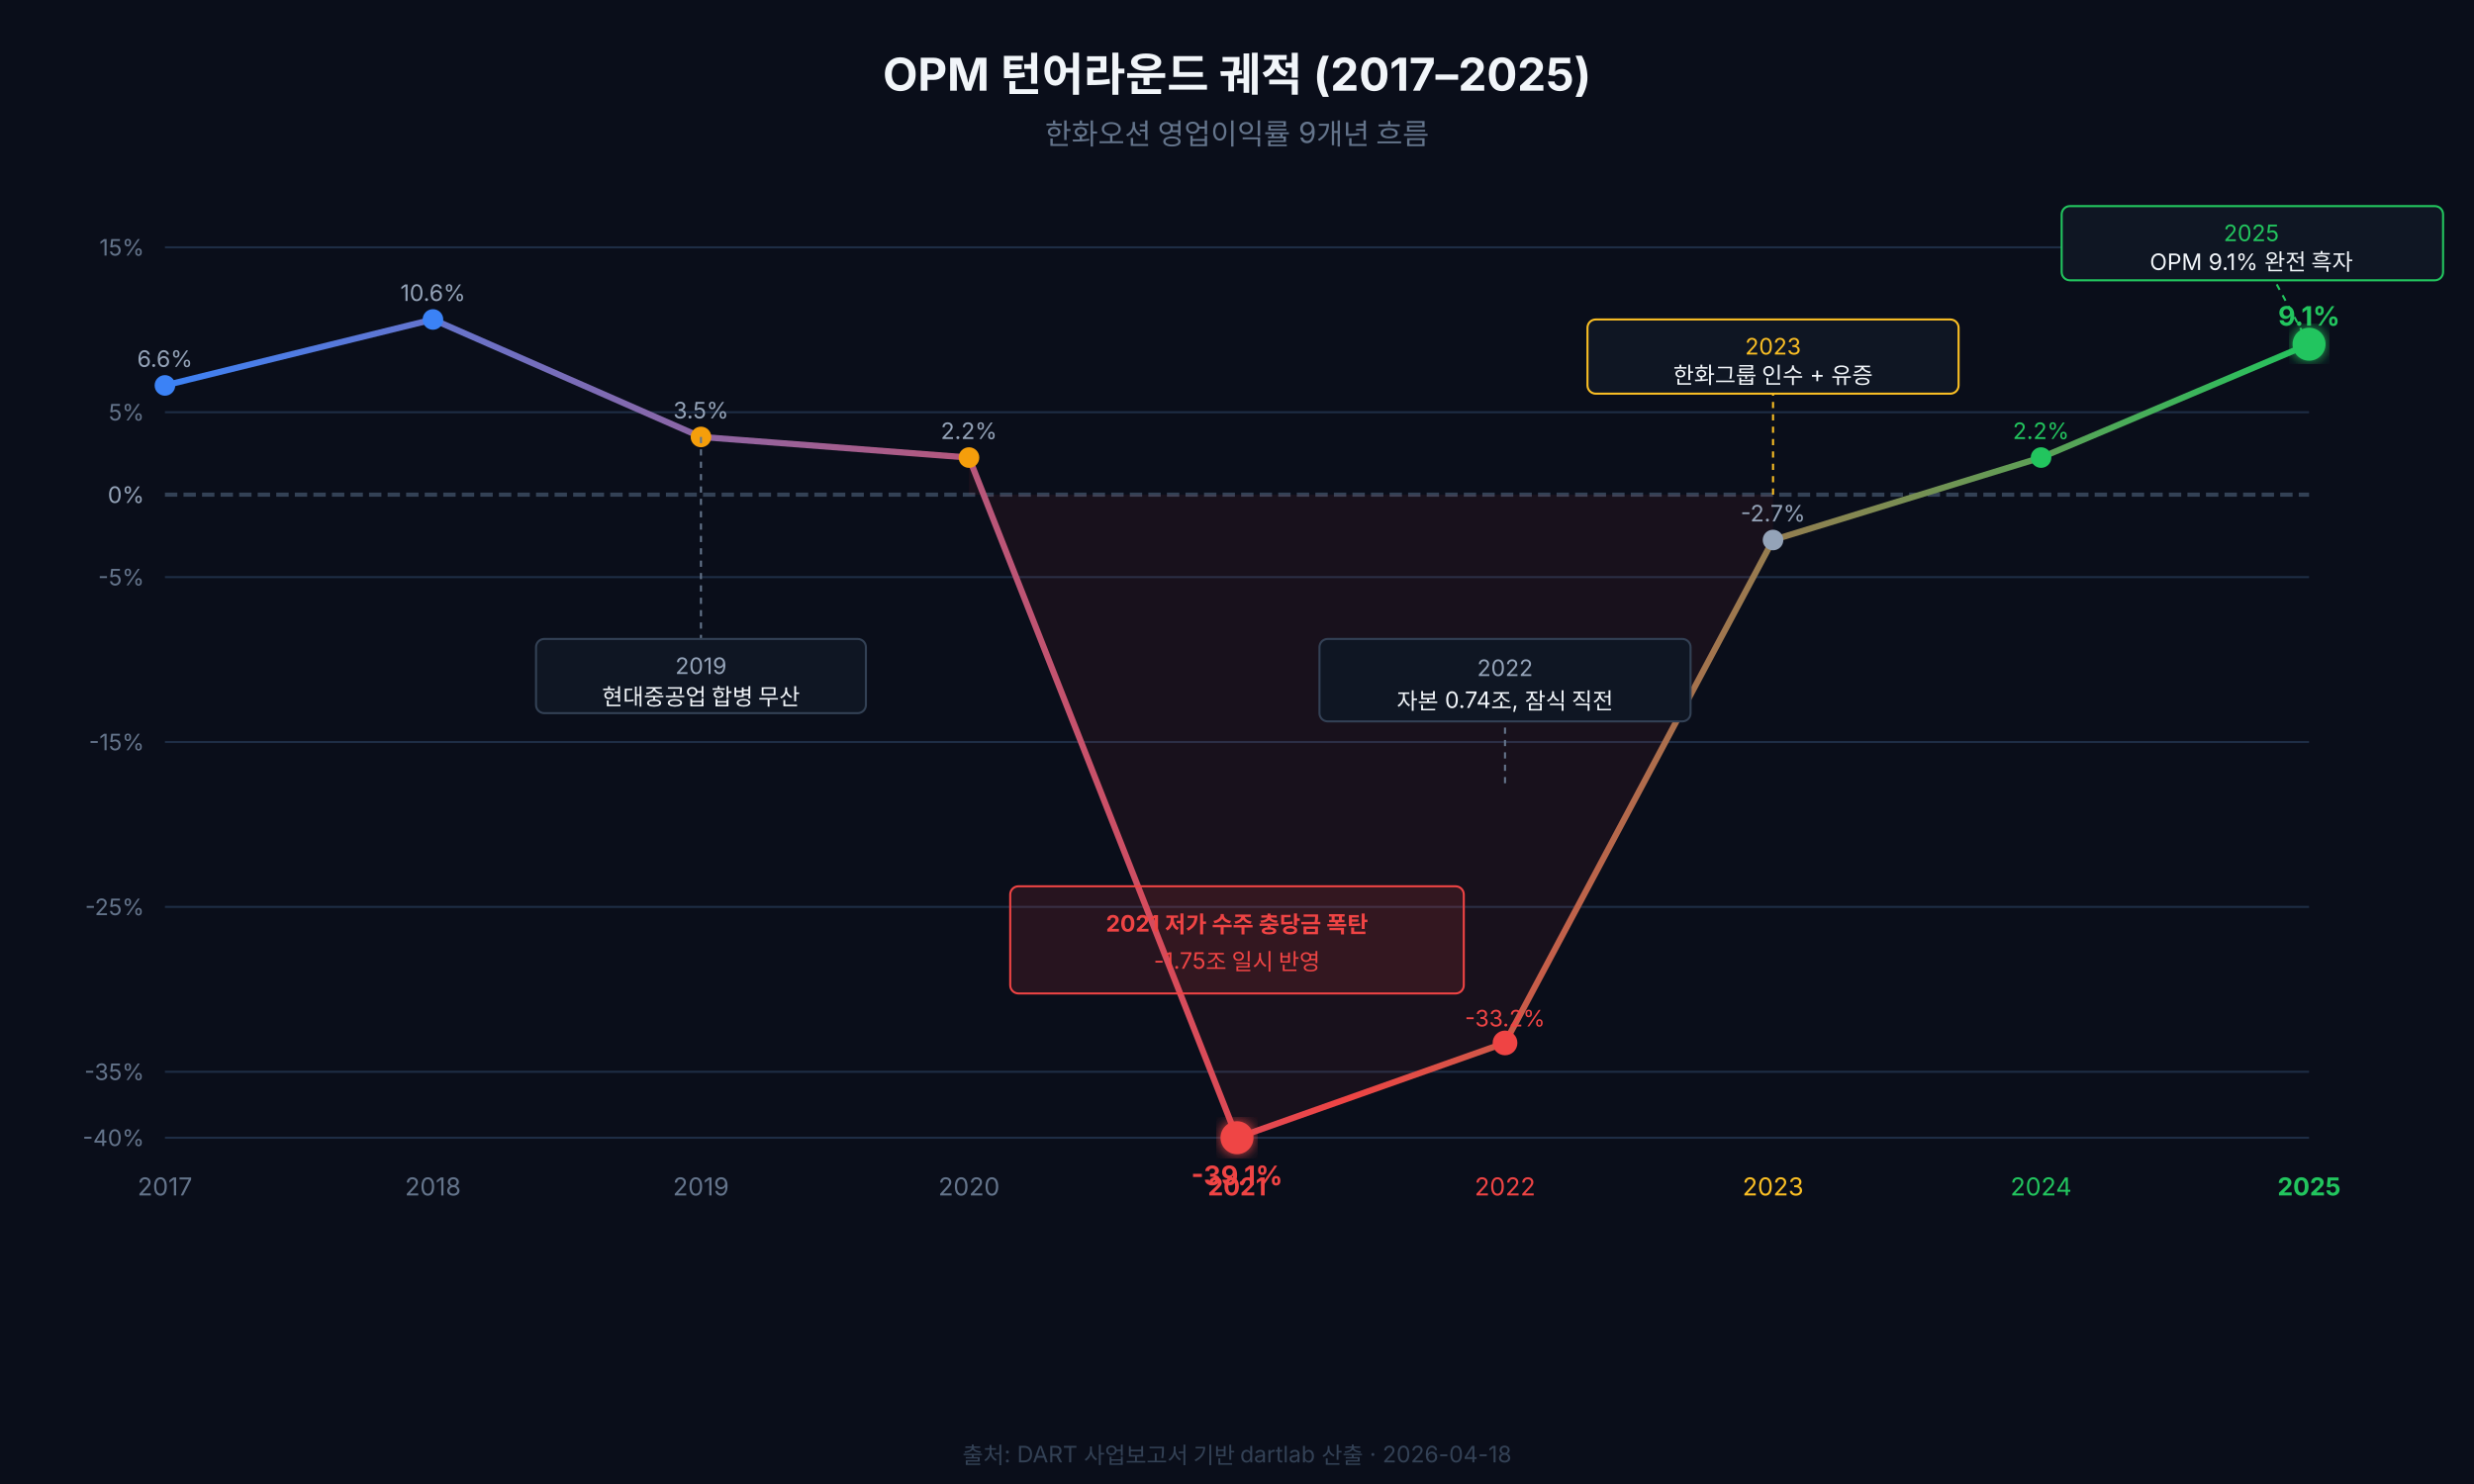
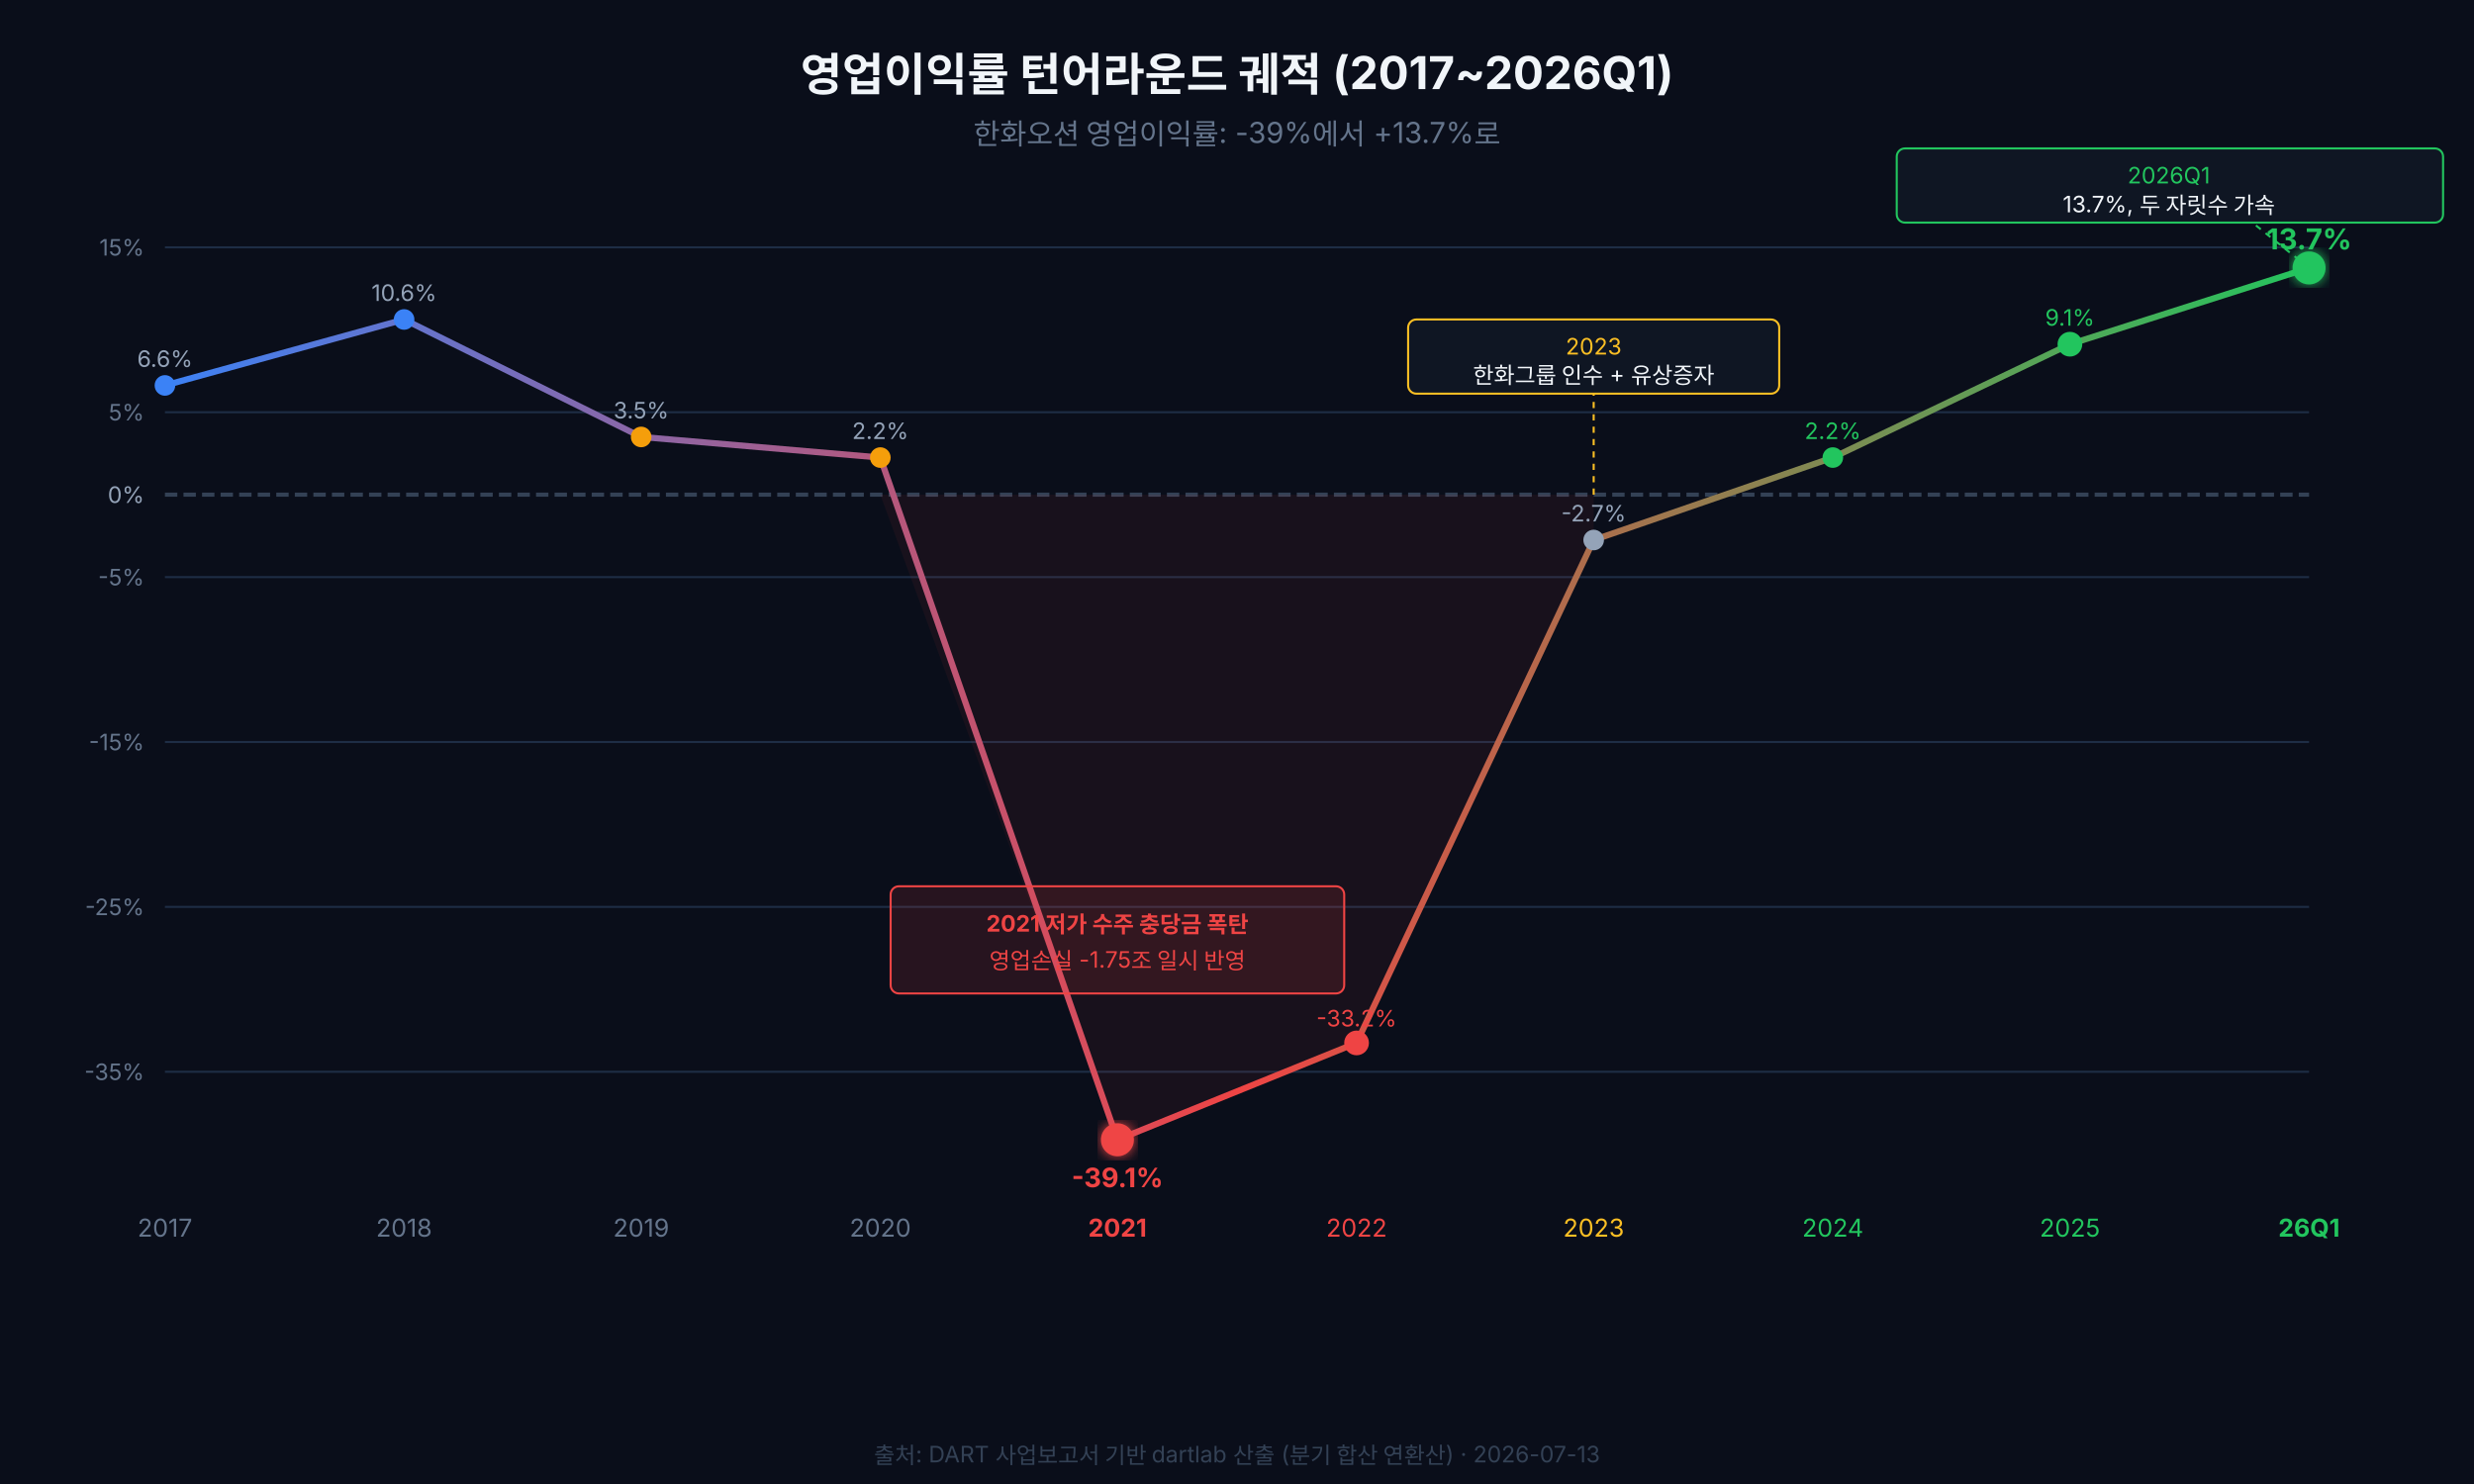
<svg xmlns="http://www.w3.org/2000/svg" viewBox="0 0 1200 720" width="1200" height="720">
  <rect width="1200" height="720" fill="#0a0e1a" />
-   <text x="600" y="44" text-anchor="middle" font-family="-apple-system,'Segoe UI',sans-serif" font-size="22" font-weight="700" fill="#f1f5f9">OPM 턴어라운드 궤적 (2017–2025)</text>
-   <text x="600" y="70" text-anchor="middle" font-family="-apple-system,'Segoe UI',sans-serif" font-size="14" fill="#64748b">한화오션 영업이익률 9개년 흐름</text>
+   <text x="600" y="44" text-anchor="middle" font-family="-apple-system,'Segoe UI',sans-serif" font-size="22" font-weight="700" fill="#f1f5f9">영업이익률 턴어라운드 궤적 (2017~2026Q1)</text>
+   <text x="600" y="70" text-anchor="middle" font-family="-apple-system,'Segoe UI',sans-serif" font-size="14" fill="#64748b">한화오션 영업이익률: -39%에서 +13.7%로</text>
  <defs>
    <linearGradient id="lineGrad" x1="0" y1="0" x2="1" y2="0">
      <stop offset="0%" stop-color="#3b82f6" />
-       <stop offset="55%" stop-color="#ef4444" />
+       <stop offset="50%" stop-color="#ef4444" />
      <stop offset="100%" stop-color="#22c55e" />
    </linearGradient>
    <filter id="glow">
      <feGaussianBlur stdDeviation="3" result="coloredBlur" />
      <feMerge>
        <feMergeNode in="coloredBlur" />
        <feMergeNode in="SourceGraphic" />
      </feMerge>
    </filter>
  </defs>
  <line x1="80" y1="120" x2="1120" y2="120" stroke="#1e2d45" stroke-width="1" />
  <text x="70" y="124" text-anchor="end" font-family="-apple-system,'Segoe UI',sans-serif" font-size="11" fill="#64748b">15%</text>
  <line x1="80" y1="200" x2="1120" y2="200" stroke="#1e2d45" stroke-width="1" />
  <text x="70" y="204" text-anchor="end" font-family="-apple-system,'Segoe UI',sans-serif" font-size="11" fill="#64748b">5%</text>
  <line x1="80" y1="240" x2="1120" y2="240" stroke="#334155" stroke-width="2" stroke-dasharray="6,3" />
  <text x="70" y="244" text-anchor="end" font-family="-apple-system,'Segoe UI',sans-serif" font-size="11" fill="#94a3b8">0%</text>
  <line x1="80" y1="280" x2="1120" y2="280" stroke="#1e2d45" stroke-width="1" />
  <text x="70" y="284" text-anchor="end" font-family="-apple-system,'Segoe UI',sans-serif" font-size="11" fill="#64748b">-5%</text>
  <line x1="80" y1="360" x2="1120" y2="360" stroke="#1e2d45" stroke-width="1" />
  <text x="70" y="364" text-anchor="end" font-family="-apple-system,'Segoe UI',sans-serif" font-size="11" fill="#64748b">-15%</text>
  <line x1="80" y1="440" x2="1120" y2="440" stroke="#1e2d45" stroke-width="1" />
  <text x="70" y="444" text-anchor="end" font-family="-apple-system,'Segoe UI',sans-serif" font-size="11" fill="#64748b">-25%</text>
  <line x1="80" y1="520" x2="1120" y2="520" stroke="#1e2d45" stroke-width="1" />
  <text x="70" y="524" text-anchor="end" font-family="-apple-system,'Segoe UI',sans-serif" font-size="11" fill="#64748b">-35%</text>
-   <line x1="80" y1="552" x2="1120" y2="552" stroke="#1e2d45" stroke-width="1" />
-   <text x="70" y="556" text-anchor="end" font-family="-apple-system,'Segoe UI',sans-serif" font-size="11" fill="#64748b">-40%</text>
-   <polygon points="80,240 470,240 470,222 600,552 730,506 860,262 860,240" fill="#ef444410" />
-   <polyline points="80,187 210,155 340,212 470,222 600,552 730,506 860,262 990,222 1120,167" fill="none" stroke="url(#lineGrad)" stroke-width="3" stroke-linejoin="round" />
+   <polygon points="427,240 542,553 658,506 773,262 773,240" fill="#ef444410" />
+   <polyline points="80,187 196,155 311,212 427,222 542,553 658,506 773,262 889,222 1004,167 1120,130" fill="none" stroke="url(#lineGrad)" stroke-width="3" stroke-linejoin="round" />
  <circle cx="80" cy="187" r="5" fill="#3b82f6" />
-   <circle cx="210" cy="155" r="5" fill="#3b82f6" />
-   <circle cx="340" cy="212" r="5" fill="#f59e0b" />
-   <circle cx="470" cy="222" r="5" fill="#f59e0b" />
-   <circle cx="600" cy="552" r="8" fill="#ef4444" filter="url(#glow)" />
-   <circle cx="730" cy="506" r="6" fill="#ef4444" />
-   <circle cx="860" cy="262" r="5" fill="#94a3b8" />
-   <circle cx="990" cy="222" r="5" fill="#22c55e" />
-   <circle cx="1120" cy="167" r="8" fill="#22c55e" filter="url(#glow)" />
+   <circle cx="196" cy="155" r="5" fill="#3b82f6" />
+   <circle cx="311" cy="212" r="5" fill="#f59e0b" />
+   <circle cx="427" cy="222" r="5" fill="#f59e0b" />
+   <circle cx="542" cy="553" r="8" fill="#ef4444" filter="url(#glow)" />
+   <circle cx="658" cy="506" r="6" fill="#ef4444" />
+   <circle cx="773" cy="262" r="5" fill="#94a3b8" />
+   <circle cx="889" cy="222" r="5" fill="#22c55e" />
+   <circle cx="1004" cy="167" r="6" fill="#22c55e" />
+   <circle cx="1120" cy="130" r="8" fill="#22c55e" filter="url(#glow)" />
  <text x="80" y="178" text-anchor="middle" font-family="-apple-system,'Segoe UI',sans-serif" font-size="11" fill="#94a3b8">6.6%</text>
-   <text x="210" y="146" text-anchor="middle" font-family="-apple-system,'Segoe UI',sans-serif" font-size="11" fill="#94a3b8">10.6%</text>
-   <text x="340" y="203" text-anchor="middle" font-family="-apple-system,'Segoe UI',sans-serif" font-size="11" fill="#94a3b8">3.5%</text>
-   <text x="470" y="213" text-anchor="middle" font-family="-apple-system,'Segoe UI',sans-serif" font-size="11" fill="#94a3b8">2.2%</text>
-   <text x="600" y="575" text-anchor="middle" font-family="-apple-system,'Segoe UI',sans-serif" font-size="13" font-weight="700" fill="#ef4444">-39.1%</text>
-   <text x="730" y="498" text-anchor="middle" font-family="-apple-system,'Segoe UI',sans-serif" font-size="11" fill="#ef4444">-33.2%</text>
-   <text x="860" y="253" text-anchor="middle" font-family="-apple-system,'Segoe UI',sans-serif" font-size="11" fill="#94a3b8">-2.7%</text>
-   <text x="990" y="213" text-anchor="middle" font-family="-apple-system,'Segoe UI',sans-serif" font-size="11" fill="#22c55e">2.2%</text>
-   <text x="1120" y="158" text-anchor="middle" font-family="-apple-system,'Segoe UI',sans-serif" font-size="13" font-weight="700" fill="#22c55e">9.1%</text>
-   <text x="80" y="580" text-anchor="middle" font-family="-apple-system,'Segoe UI',sans-serif" font-size="12" fill="#64748b">2017</text>
-   <text x="210" y="580" text-anchor="middle" font-family="-apple-system,'Segoe UI',sans-serif" font-size="12" fill="#64748b">2018</text>
-   <text x="340" y="580" text-anchor="middle" font-family="-apple-system,'Segoe UI',sans-serif" font-size="12" fill="#64748b">2019</text>
-   <text x="470" y="580" text-anchor="middle" font-family="-apple-system,'Segoe UI',sans-serif" font-size="12" fill="#64748b">2020</text>
-   <text x="600" y="580" text-anchor="middle" font-family="-apple-system,'Segoe UI',sans-serif" font-size="12" fill="#ef4444" font-weight="700">2021</text>
-   <text x="730" y="580" text-anchor="middle" font-family="-apple-system,'Segoe UI',sans-serif" font-size="12" fill="#ef4444">2022</text>
-   <text x="860" y="580" text-anchor="middle" font-family="-apple-system,'Segoe UI',sans-serif" font-size="12" fill="#fbbf24">2023</text>
-   <text x="990" y="580" text-anchor="middle" font-family="-apple-system,'Segoe UI',sans-serif" font-size="12" fill="#22c55e">2024</text>
-   <text x="1120" y="580" text-anchor="middle" font-family="-apple-system,'Segoe UI',sans-serif" font-size="12" fill="#22c55e" font-weight="700">2025</text>
-   <line x1="340" y1="212" x2="340" y2="310" stroke="#64748b" stroke-width="1" stroke-dasharray="3,3" />
-   <rect x="260" y="310" width="160" height="36" rx="4" fill="#0f1623" stroke="#334155" stroke-width="1" />
-   <text x="340" y="327" text-anchor="middle" font-family="-apple-system,'Segoe UI',sans-serif" font-size="11" fill="#94a3b8">2019</text>
-   <text x="340" y="342" text-anchor="middle" font-family="-apple-system,'Segoe UI',sans-serif" font-size="11" fill="#f1f5f9">현대중공업 합병 무산</text>
-   <rect x="490" y="430" width="220" height="52" rx="4" fill="#ef444420" stroke="#ef4444" stroke-width="1" />
-   <text x="600" y="452" text-anchor="middle" font-family="-apple-system,'Segoe UI',sans-serif" font-size="11" fill="#ef4444" font-weight="700">2021 저가 수주 충당금 폭탄</text>
-   <text x="600" y="470" text-anchor="middle" font-family="-apple-system,'Segoe UI',sans-serif" font-size="11" fill="#ef4444">-1.75조 일시 반영</text>
-   <line x1="730" y1="380" x2="730" y2="350" stroke="#64748b" stroke-width="1" stroke-dasharray="3,3" />
-   <rect x="640" y="310" width="180" height="40" rx="4" fill="#0f1623" stroke="#334155" stroke-width="1" />
-   <text x="730" y="328" text-anchor="middle" font-family="-apple-system,'Segoe UI',sans-serif" font-size="11" fill="#94a3b8">2022</text>
-   <text x="730" y="344" text-anchor="middle" font-family="-apple-system,'Segoe UI',sans-serif" font-size="11" fill="#f1f5f9">자본 0.74조, 잠식 직전</text>
-   <line x1="860" y1="240" x2="860" y2="190" stroke="#fbbf24" stroke-width="1" stroke-dasharray="3,3" />
-   <rect x="770" y="155" width="180" height="36" rx="4" fill="#0f1623" stroke="#fbbf24" stroke-width="1" />
-   <text x="860" y="172" text-anchor="middle" font-family="-apple-system,'Segoe UI',sans-serif" font-size="11" fill="#fbbf24">2023</text>
-   <text x="860" y="186" text-anchor="middle" font-family="-apple-system,'Segoe UI',sans-serif" font-size="11" fill="#f1f5f9">한화그룹 인수 + 유증</text>
-   <line x1="1120" y1="167" x2="1100" y2="130" stroke="#22c55e" stroke-width="1" stroke-dasharray="3,3" />
-   <rect x="1000" y="100" width="185" height="36" rx="4" fill="#0f1623" stroke="#22c55e" stroke-width="1" />
-   <text x="1092" y="117" text-anchor="middle" font-family="-apple-system,'Segoe UI',sans-serif" font-size="11" fill="#22c55e">2025</text>
-   <text x="1092" y="131" text-anchor="middle" font-family="-apple-system,'Segoe UI',sans-serif" font-size="11" fill="#f1f5f9">OPM 9.1% 완전 흑자</text>
-   <text x="600" y="710" text-anchor="middle" font-family="-apple-system,'Segoe UI',sans-serif" font-size="11" fill="#334155">출처: DART 사업보고서 기반 dartlab 산출 · 2026-04-18</text>
+   <text x="196" y="146" text-anchor="middle" font-family="-apple-system,'Segoe UI',sans-serif" font-size="11" fill="#94a3b8">10.6%</text>
+   <text x="311" y="203" text-anchor="middle" font-family="-apple-system,'Segoe UI',sans-serif" font-size="11" fill="#94a3b8">3.5%</text>
+   <text x="427" y="213" text-anchor="middle" font-family="-apple-system,'Segoe UI',sans-serif" font-size="11" fill="#94a3b8">2.2%</text>
+   <text x="542" y="576" text-anchor="middle" font-family="-apple-system,'Segoe UI',sans-serif" font-size="13" font-weight="700" fill="#ef4444">-39.1%</text>
+   <text x="658" y="498" text-anchor="middle" font-family="-apple-system,'Segoe UI',sans-serif" font-size="11" fill="#ef4444">-33.2%</text>
+   <text x="773" y="253" text-anchor="middle" font-family="-apple-system,'Segoe UI',sans-serif" font-size="11" fill="#94a3b8">-2.7%</text>
+   <text x="889" y="213" text-anchor="middle" font-family="-apple-system,'Segoe UI',sans-serif" font-size="11" fill="#22c55e">2.2%</text>
+   <text x="1004" y="158" text-anchor="middle" font-family="-apple-system,'Segoe UI',sans-serif" font-size="11" fill="#22c55e">9.1%</text>
+   <text x="1120" y="121" text-anchor="middle" font-family="-apple-system,'Segoe UI',sans-serif" font-size="14" font-weight="700" fill="#22c55e">13.7%</text>
+   <text x="80" y="600" text-anchor="middle" font-family="-apple-system,'Segoe UI',sans-serif" font-size="12" fill="#64748b">2017</text>
+   <text x="196" y="600" text-anchor="middle" font-family="-apple-system,'Segoe UI',sans-serif" font-size="12" fill="#64748b">2018</text>
+   <text x="311" y="600" text-anchor="middle" font-family="-apple-system,'Segoe UI',sans-serif" font-size="12" fill="#64748b">2019</text>
+   <text x="427" y="600" text-anchor="middle" font-family="-apple-system,'Segoe UI',sans-serif" font-size="12" fill="#64748b">2020</text>
+   <text x="542" y="600" text-anchor="middle" font-family="-apple-system,'Segoe UI',sans-serif" font-size="12" fill="#ef4444" font-weight="700">2021</text>
+   <text x="658" y="600" text-anchor="middle" font-family="-apple-system,'Segoe UI',sans-serif" font-size="12" fill="#ef4444">2022</text>
+   <text x="773" y="600" text-anchor="middle" font-family="-apple-system,'Segoe UI',sans-serif" font-size="12" fill="#fbbf24">2023</text>
+   <text x="889" y="600" text-anchor="middle" font-family="-apple-system,'Segoe UI',sans-serif" font-size="12" fill="#22c55e">2024</text>
+   <text x="1004" y="600" text-anchor="middle" font-family="-apple-system,'Segoe UI',sans-serif" font-size="12" fill="#22c55e">2025</text>
+   <text x="1120" y="600" text-anchor="middle" font-family="-apple-system,'Segoe UI',sans-serif" font-size="12" fill="#22c55e" font-weight="700">26Q1</text>
+   <rect x="432" y="430" width="220" height="52" rx="4" fill="#ef444420" stroke="#ef4444" stroke-width="1" />
+   <text x="542" y="452" text-anchor="middle" font-family="-apple-system,'Segoe UI',sans-serif" font-size="11" fill="#ef4444" font-weight="700">2021 저가 수주 충당금 폭탄</text>
+   <text x="542" y="470" text-anchor="middle" font-family="-apple-system,'Segoe UI',sans-serif" font-size="11" fill="#ef4444">영업손실 -1.75조 일시 반영</text>
+   <line x1="773" y1="240" x2="773" y2="190" stroke="#fbbf24" stroke-width="1" stroke-dasharray="3,3" />
+   <rect x="683" y="155" width="180" height="36" rx="4" fill="#0f1623" stroke="#fbbf24" stroke-width="1" />
+   <text x="773" y="172" text-anchor="middle" font-family="-apple-system,'Segoe UI',sans-serif" font-size="11" fill="#fbbf24">2023</text>
+   <text x="773" y="186" text-anchor="middle" font-family="-apple-system,'Segoe UI',sans-serif" font-size="11" fill="#f1f5f9">한화그룹 인수 + 유상증자</text>
+   <line x1="1120" y1="130" x2="1080" y2="98" stroke="#22c55e" stroke-width="1" stroke-dasharray="3,3" />
+   <rect x="920" y="72" width="265" height="36" rx="4" fill="#0f1623" stroke="#22c55e" stroke-width="1" />
+   <text x="1052" y="89" text-anchor="middle" font-family="-apple-system,'Segoe UI',sans-serif" font-size="11" fill="#22c55e">2026Q1</text>
+   <text x="1052" y="103" text-anchor="middle" font-family="-apple-system,'Segoe UI',sans-serif" font-size="11" fill="#f1f5f9">13.7%, 두 자릿수 가속</text>
+   <text x="600" y="710" text-anchor="middle" font-family="-apple-system,'Segoe UI',sans-serif" font-size="11" fill="#334155">출처: DART 사업보고서 기반 dartlab 산출 (분기 합산 연환산) · 2026-07-13</text>
</svg>
